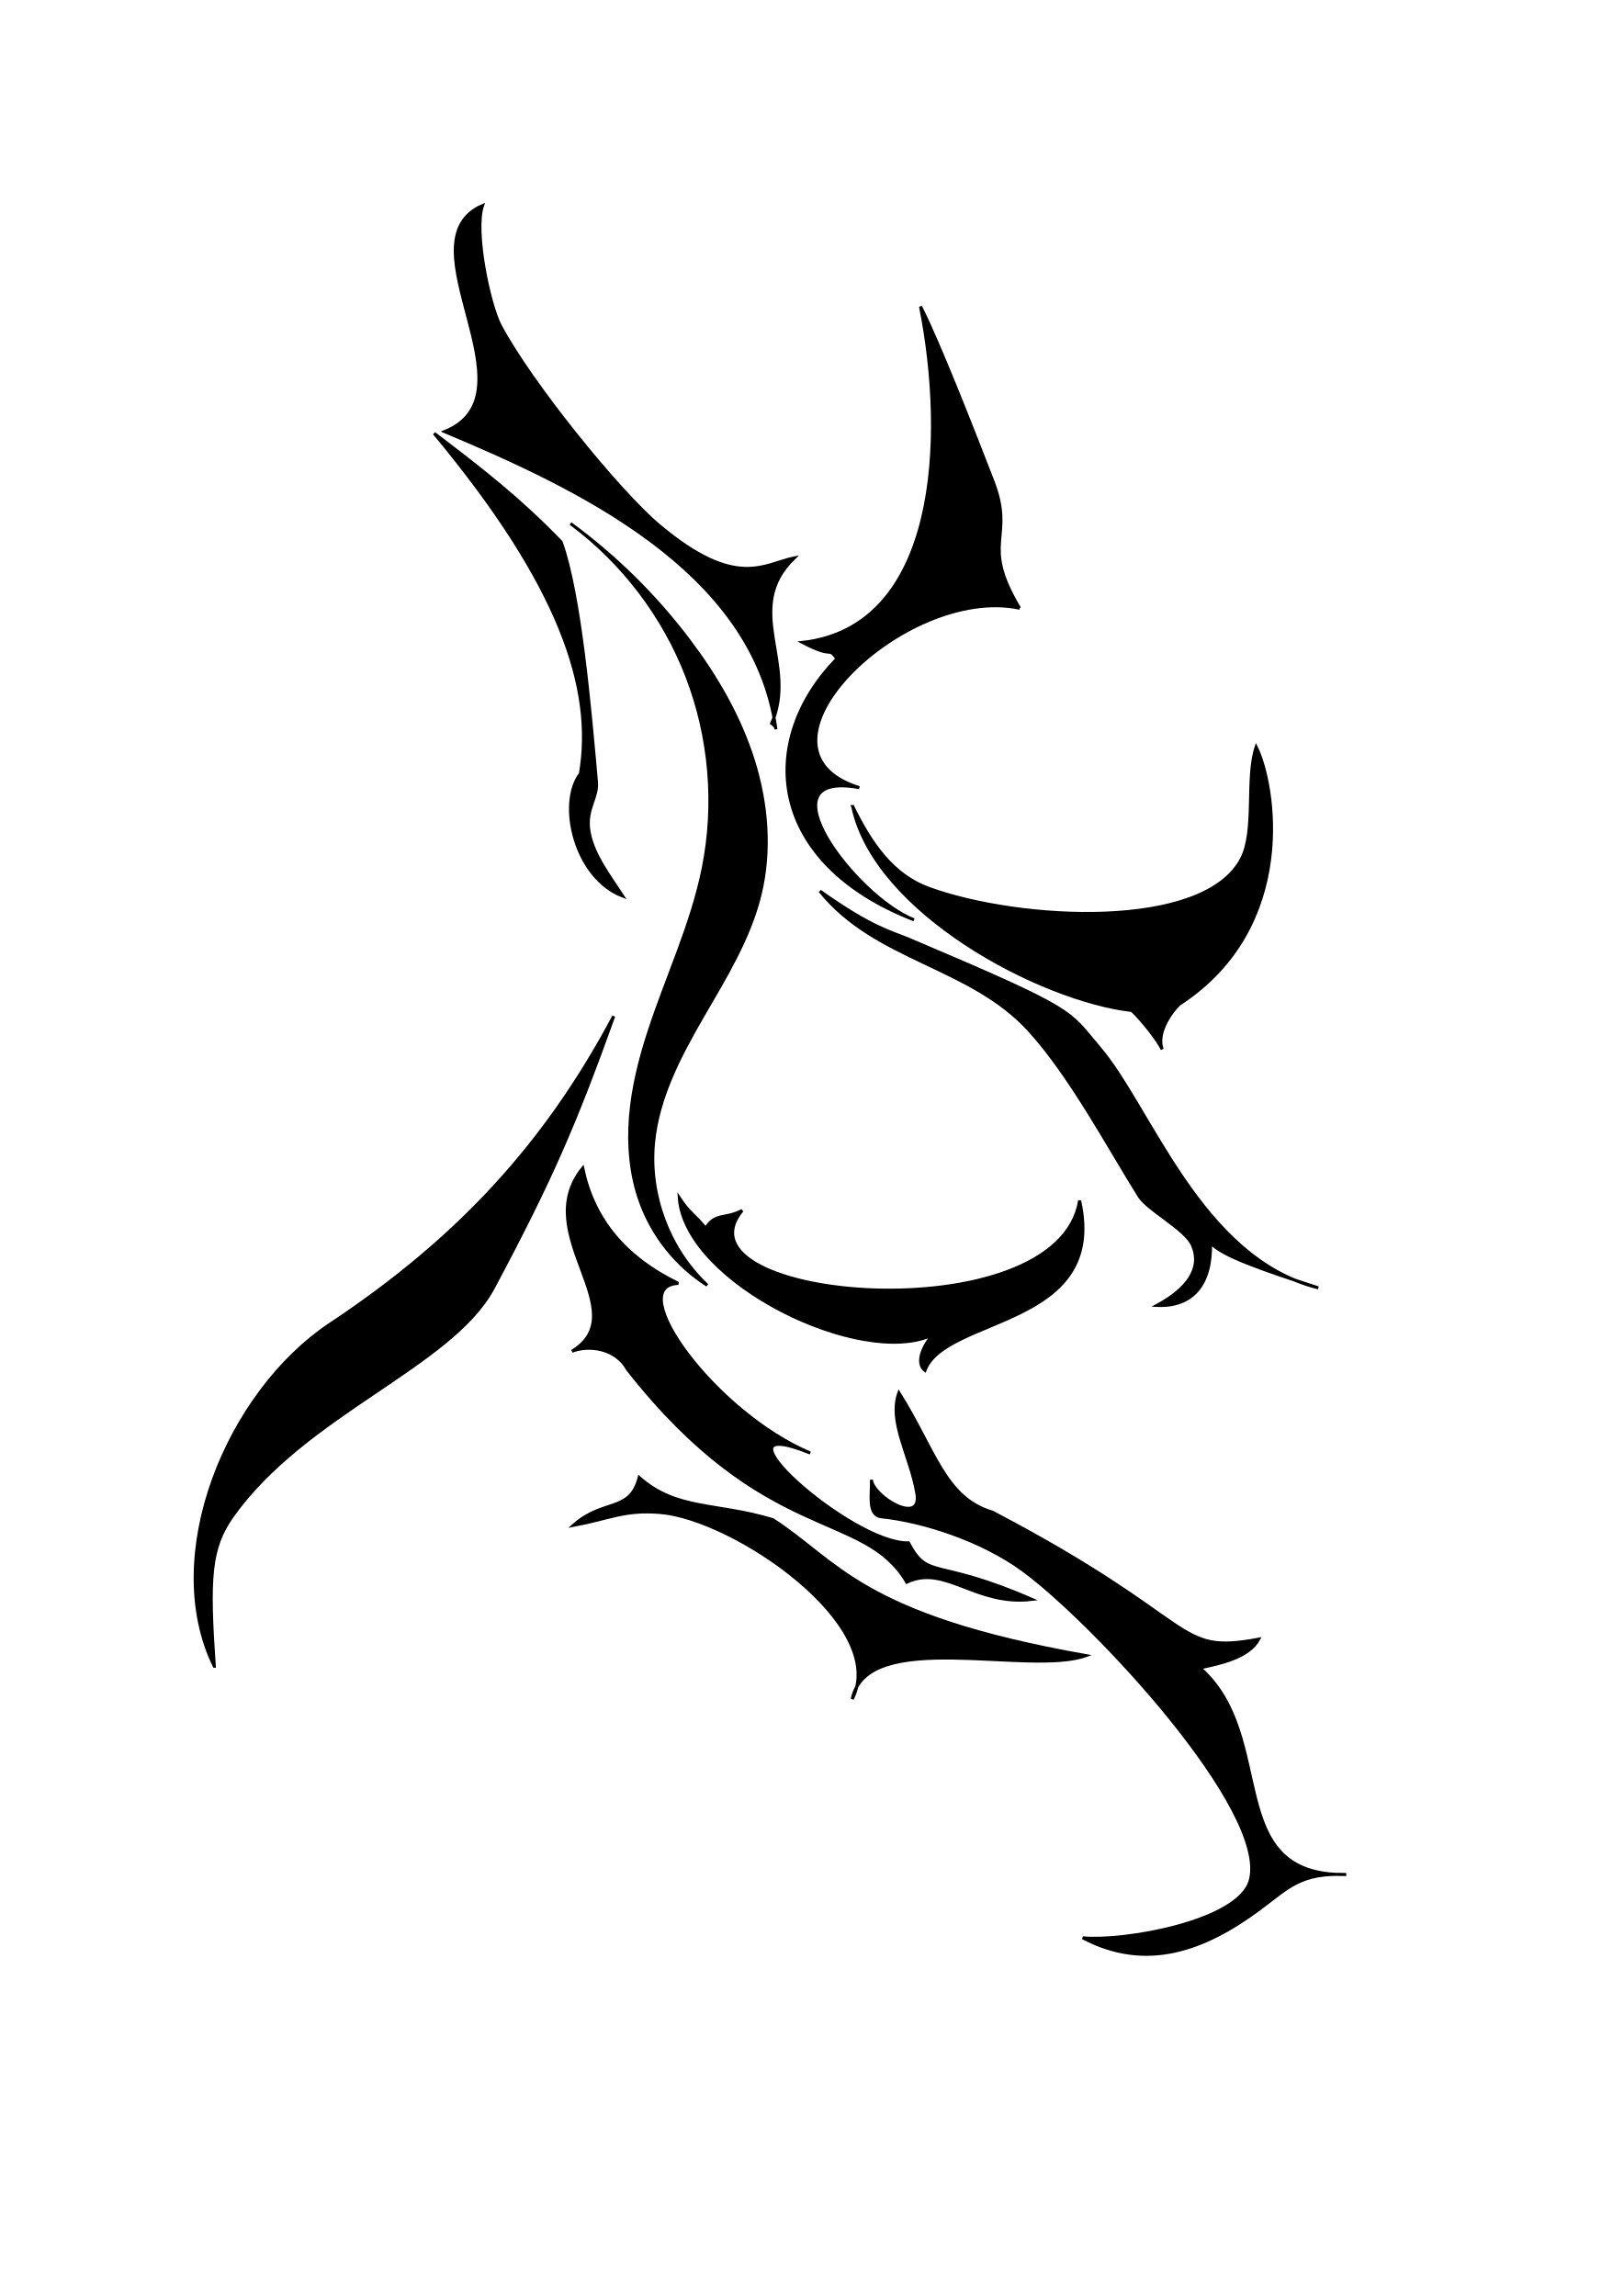
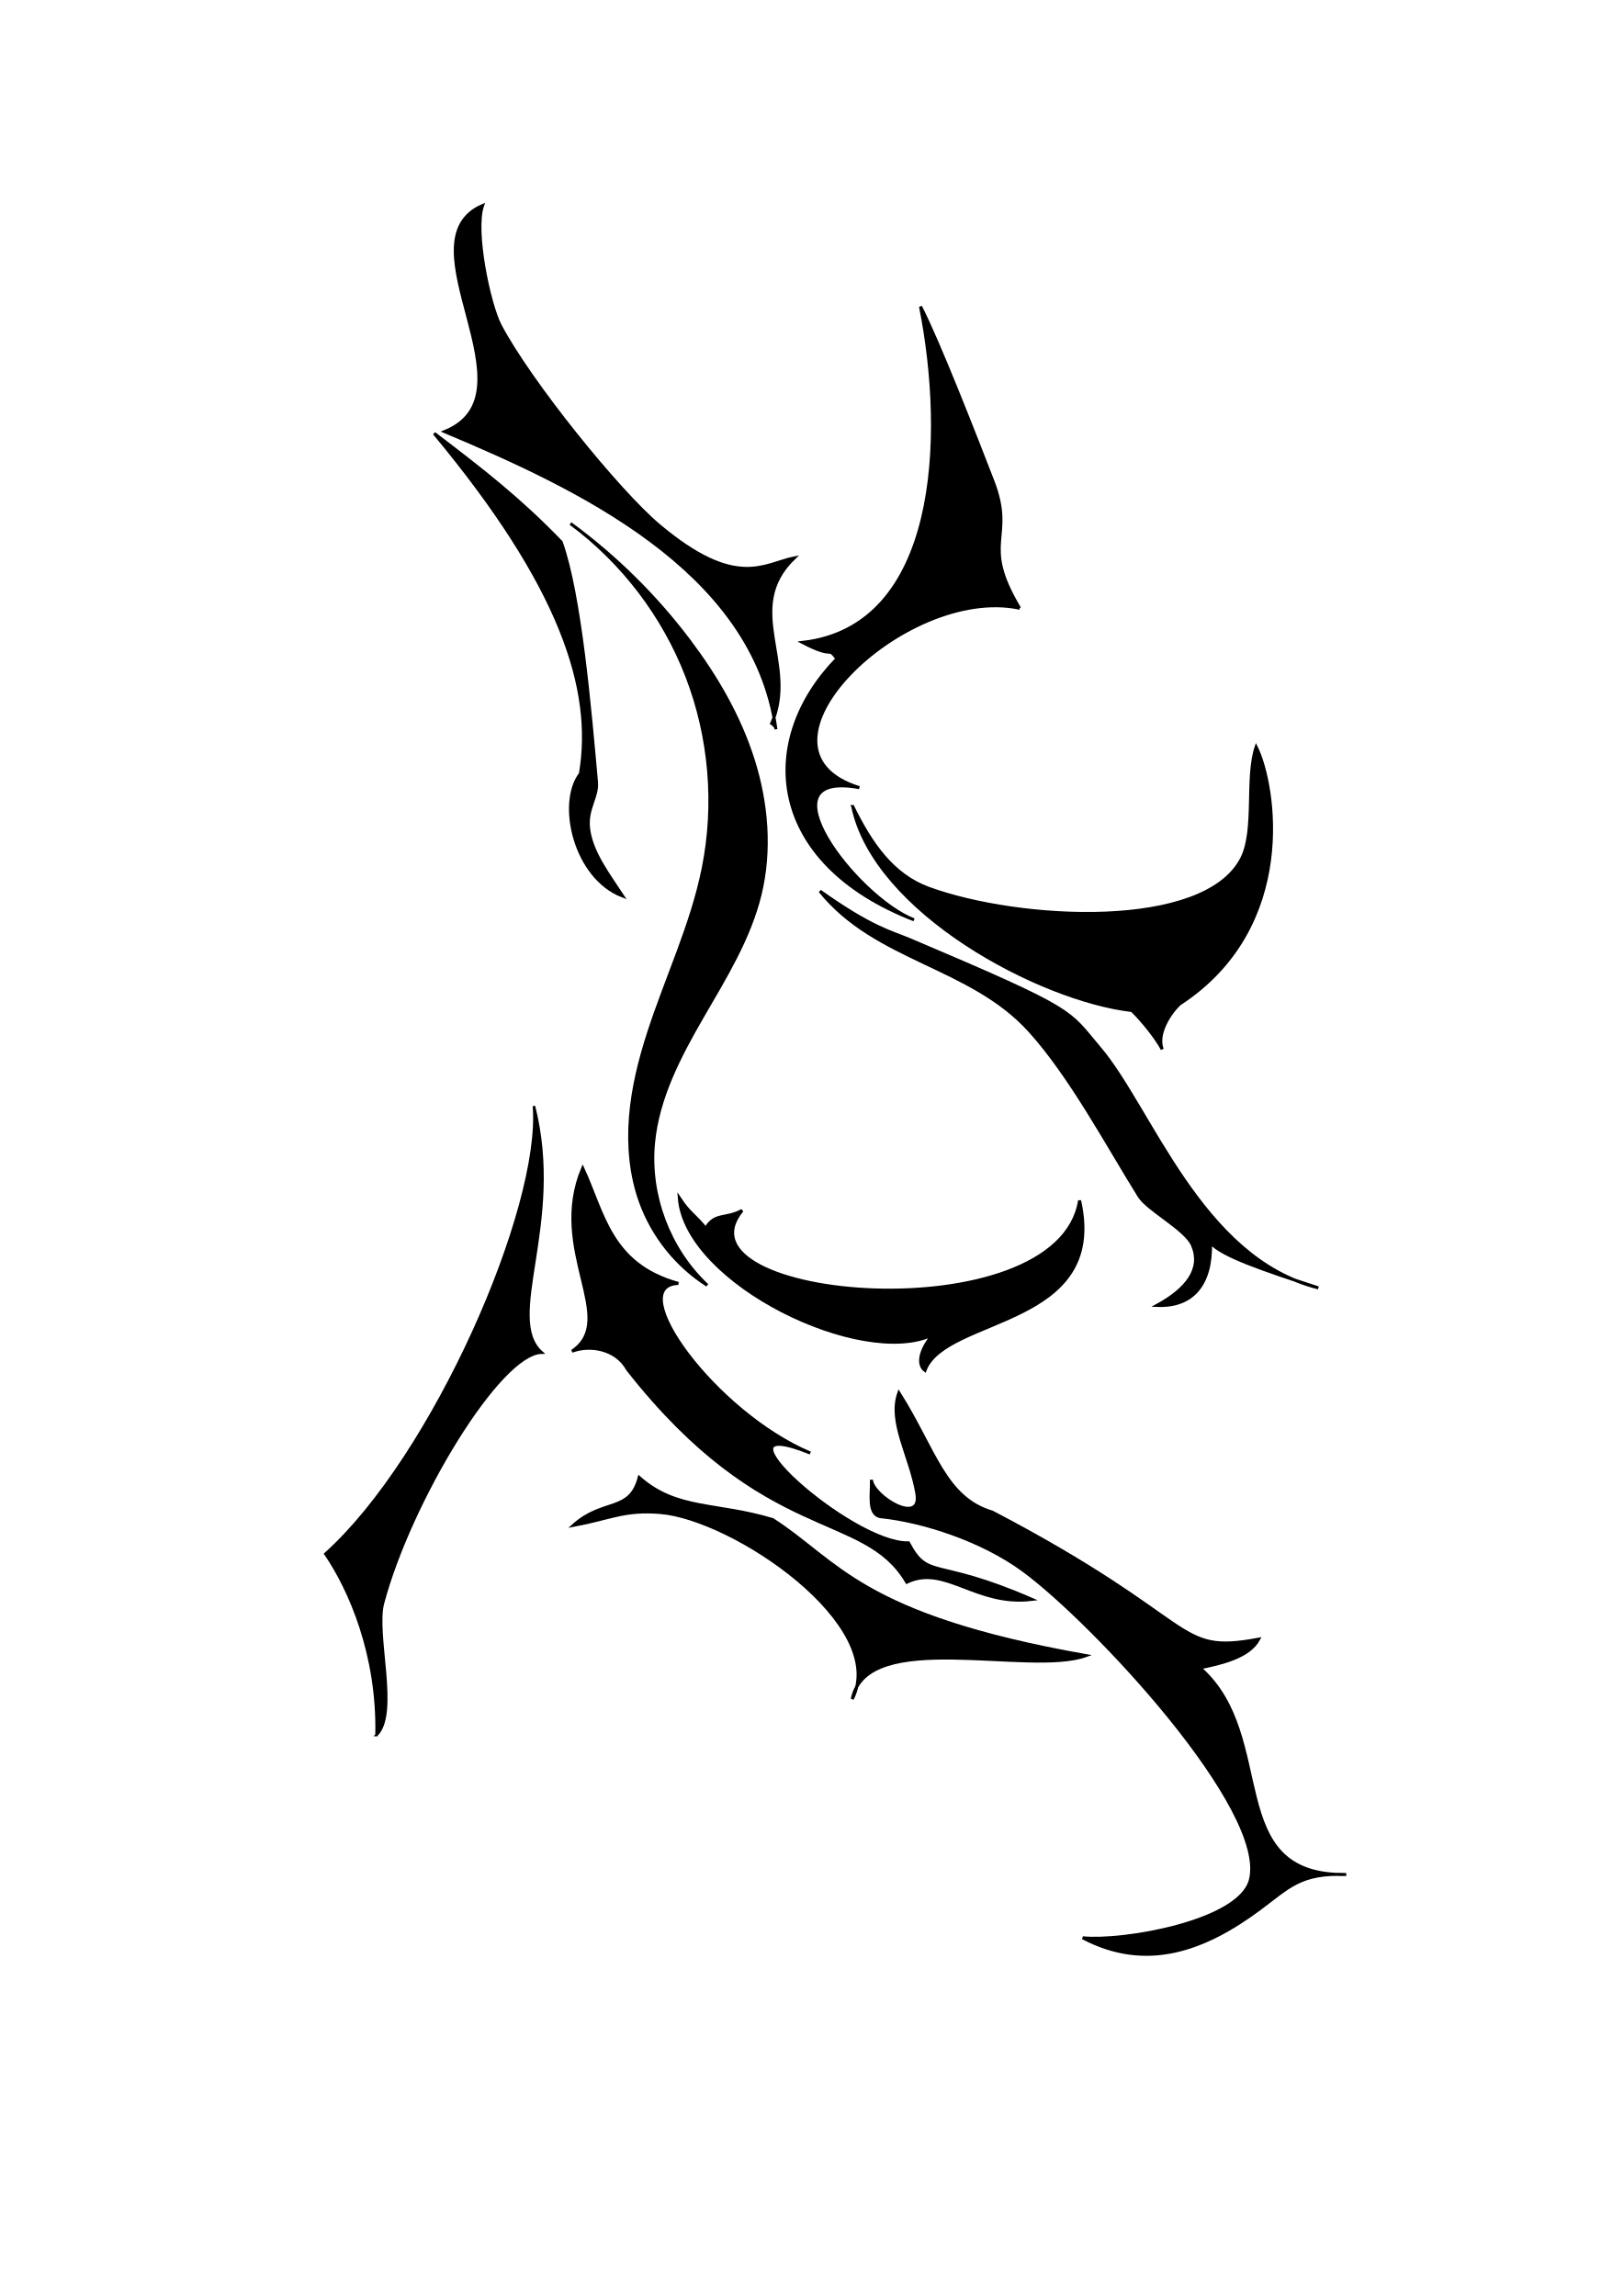
<svg xmlns="http://www.w3.org/2000/svg" width="744.094" height="1052.362" id="svg3441" version="1.1">
  <defs id="defs3443">
    </defs>
  <g id="layer1">
    <path style="fill:#000000;stroke:#000000;stroke-width:1.38px;stroke-linecap:butt;stroke-linejoin:miter;stroke-opacity:1" d="m 467.216,278.755 c -53.001,-11.141 -130.209,64.617 -73.407,82.264 -46.127,-8.481 -1.598,50.146 25.061,60.589 -67.405,-26.196 -72.141,-81.953 -35.31,-119.715 -4.786,-6.098 -0.519,0.591 -15.819,-7.436 62.402,-7.099 66.21,-93.074 54.104,-153.95 8.39,16.244 25.689,60.736 33.11,79.871 10.435,26.907 -6.227,27.394 12.26,58.377 z" id="path3387" />
    <path style="fill:#000000;stroke:#000000;stroke-width:1.38px;stroke-linecap:butt;stroke-linejoin:miter;stroke-opacity:1" d="m 390.793,369.679 c 9.922,48.137 85.571,88.595 127.925,93.491 4.596,4.342 11.5,13.042 13.9,17.78 -2.693,-6.883 3.255,-16.266 7.86,-20.717 54.607,-35.507 43.757,-100.759 35.184,-117.87 -4.761,14.12 -0.03,38.093 -6.576,51.032 -16.948,33.503 -102.002,28.92 -143.453,13.786 -16.616,-6.067 -26.498,-20.528 -34.841,-37.503 z" id="path3389" />
    <path style="fill:#000000;stroke:#000000;stroke-width:1.38px;stroke-linecap:butt;stroke-linejoin:miter;stroke-opacity:1" d="m 416.76,430.615 c 77.859,33.01 72.305,32.334 87.157,49.772 23.391,27.463 46.279,96.495 100.226,109.905 -26.029,-8.52 -44.011,-14.66 -49.397,-20.658 0.47,18.996 -8.151,29.427 -24.563,28.712 13.699,-7.458 20.97,-16.808 16.288,-27.627 -3.177,-7.342 -20.487,-16.106 -24.441,-22.462 -14.674,-23.585 -31.622,-55.378 -50.31,-75.924 -27.167,-29.869 -70.223,-31.994 -95.952,-63.89 24.055,17.089 32.738,18.671 40.992,22.171 z" id="path3391" />
    <path style="fill:#000000;stroke:#000000;stroke-width:1.38px;stroke-linecap:butt;stroke-linejoin:miter;stroke-opacity:1" d="m 261.439,239.95 c 23.937,17.725 42.688,42.369 53.387,70.166 10.7,27.797 13.312,58.653 7.438,87.853 -5.217,25.936 -16.831,50.082 -24.985,75.249 -4.077,12.584 -7.304,25.514 -8.357,38.699 -1.053,13.186 0.121,26.672 4.629,39.107 5.642,15.564 16.552,29.166 30.521,38.051 -17.524,-16.498 -26.865,-41.302 -24.577,-65.261 1.976,-20.7 11.942,-39.703 22.349,-57.705 10.407,-18.002 21.608,-36.002 26.499,-56.213 4.889,-20.204 3.109,-41.691 -3.141,-61.515 -6.251,-19.825 -16.831,-38.082 -29.331,-54.69 -15.388,-20.445 -33.792,-38.616 -54.432,-53.741" id="path3393" />
    <path style="fill:#000000;stroke:#000000;stroke-width:1.38px;stroke-linecap:butt;stroke-linejoin:miter;stroke-opacity:1" d="m 353.387,332.146 c 12.626,-27.753 -13.683,-52.991 10.592,-76.451 -13.805,2.842 -26.485,14.935 -61.938,-14.843 -18.746,-15.746 -59.09,-65.682 -72.811,-91.651 -4.982,-9.429 -12.177,-43.191 -8.089,-55.001 -37.521,16.34 25.633,86.262 -17.376,103.624 59.63,25.07 141.604,62.885 151.821,136.442" id="path3399" />
    <path style="fill:#000000;stroke:#000000;stroke-width:1.38px;stroke-linecap:butt;stroke-linejoin:miter;stroke-opacity:1" d="m 273.353,358.441 c 0.603,6.759 -4.455,11.994 -3.682,20.658 1.009,11.306 9.683,22.37 15.715,31.623 -22.154,-8.453 -29.709,-42.758 -19.404,-56.072 6.573,-38.771 -8.853,-86.075 -67.002,-156.022 22.801,17.351 39.267,30.212 58.193,49.811 8.69,24.061 13.238,77.048 16.179,110.002 z" id="path3405" />
    <path style="fill:#000000;stroke:#000000;stroke-width:1.38px;stroke-linecap:butt;stroke-linejoin:miter;stroke-opacity:1" d="m 323.423,563.024 c 4.181,-7.237 9.011,-4.08 16.679,-8.237 -34.278,41.626 144.811,57.09 154.645,-4.538 13.053,58.273 -61.41,52.717 -70.875,77.875 -3.282,-2.527 -2.733,-8.642 3.471,-16.301 -32.266,15.243 -113.138,-23.663 -116.045,-62.776 4.826,7.295 6.875,7.511 12.126,13.976 z" id="path3407" />
-     <path style="fill:#000000;stroke:#000000;stroke-width:1.38px;stroke-linecap:butt;stroke-linejoin:miter;stroke-opacity:1" d="m 98.207,763.709 c -24.703,-50.647 5.922,-125.279 52.991,-156.721 58.686,-38.929 98.763,-82.393 130.058,-141.219 -17.698,49.239 -28.517,74.55 -55.194,124.53 -19.212,35.995 -86.025,57.309 -119.589,104.664 -10.328,14.572 -11.059,28.31 -8.265,68.746 z" id="path3409" />
-     <path style="fill:#000000;stroke:#000000;stroke-width:1.38px;stroke-linecap:butt;stroke-linejoin:miter;stroke-opacity:1" d="m 267.043,535.412 c -24.439,30.219 24.76,65.714 -4.901,83.928 7.812,-3.013 20.107,-1.437 25.49,8.392 63.305,80.634 108.207,63.795 127.922,97.463 17.552,-8.365 31.469,11.02 57.369,7.886 -44.537,-19.427 -47.388,-8.646 -56.606,-25.91 -26.581,0.614 -94.68,-61.226 -44.987,-41.174 -43.881,-18.518 -86.091,-76.864 -60.478,-77.743 -24.526,-11.885 -38.892,-29.435 -43.808,-52.842 z" id="path3411" />
+     <path style="fill:#000000;stroke:#000000;stroke-width:1.38px;stroke-linecap:butt;stroke-linejoin:miter;stroke-opacity:1" d="m 267.043,535.412 c -15.868,37.719 16.903,69.286 -4.901,83.928 7.812,-3.013 20.107,-1.437 25.49,8.392 63.305,80.634 108.207,63.795 127.922,97.463 17.552,-8.365 31.469,11.02 57.369,7.886 -44.537,-19.427 -47.388,-8.646 -56.606,-25.91 -26.581,0.614 -94.68,-61.226 -44.987,-41.174 -43.881,-18.518 -86.091,-76.864 -60.478,-77.743 -31.312,-8.671 -34.249,-32.292 -43.808,-52.842 z" id="path3411" />
    <path style="fill:#000000;stroke:#000000;stroke-width:1.38px;stroke-linecap:butt;stroke-linejoin:miter;stroke-opacity:1" d="m 262.735,699.17 c 13.795,-12.408 25.95,-5.61 30.189,-21.961 17.243,15.229 34.981,11.431 61.163,19.291 29.89,19.162 39.869,43.966 143.535,62.349 -26.129,9.372 -100.38,-13.015 -107.06,19.912 17.421,-34.075 -54.41,-82.787 -88.003,-85.518 -16.567,-1.347 -22.82,2.747 -39.824,5.927 z" id="path3413" />
    <path style="fill:#000000;stroke:#000000;stroke-width:1.38px;stroke-linecap:butt;stroke-linejoin:miter;stroke-opacity:1" d="m 577.612,874.667 c 12.982,-9.681 18.492,-16.398 39.306,-15.492 -57.643,0.926 -30.986,-63.128 -67.057,-94.726 9.458,-1.983 22.443,-4.751 26.958,-13.138 -39.238,7.369 -25.549,-7.645 -122.07,-58.233 -21.905,-6.466 -26.359,-28.638 -42.807,-54.707 -4.836,13.316 5.296,28.957 8.217,46.115 2.585,15.184 -20.125,1.517 -20.819,-6.256 0.301,6.056 -1.97,16.29 4.528,16.968 18.98,1.98 46.02,10.598 64.978,24.517 32.435,23.814 112.918,110.064 104.109,142.17 -5.248,19.127 -58.638,28.181 -76.769,26.292 29.167,15.368 55.82,5.584 81.426,-13.511 z" id="path3417" />
+     <path style="fill:#000000;stroke:#000000;stroke-width:1.141px;stroke-linecap:butt;stroke-linejoin:miter;stroke-opacity:1" d="m 172.554,795.251 c 0.821,-36.747 -12.298,-66.781 -23.464,-83.041 49.572,-44.463 99.415,-158.534 95.597,-205.254 13.721,53.944 -14.24,97.282 3.677,113.026 -19.425,0.081 -60.54,68.515 -72.861,114.865 -3.791,14.262 7.268,50.552 -2.95,60.404 z" id="path3409" />
  </g>
</svg>
